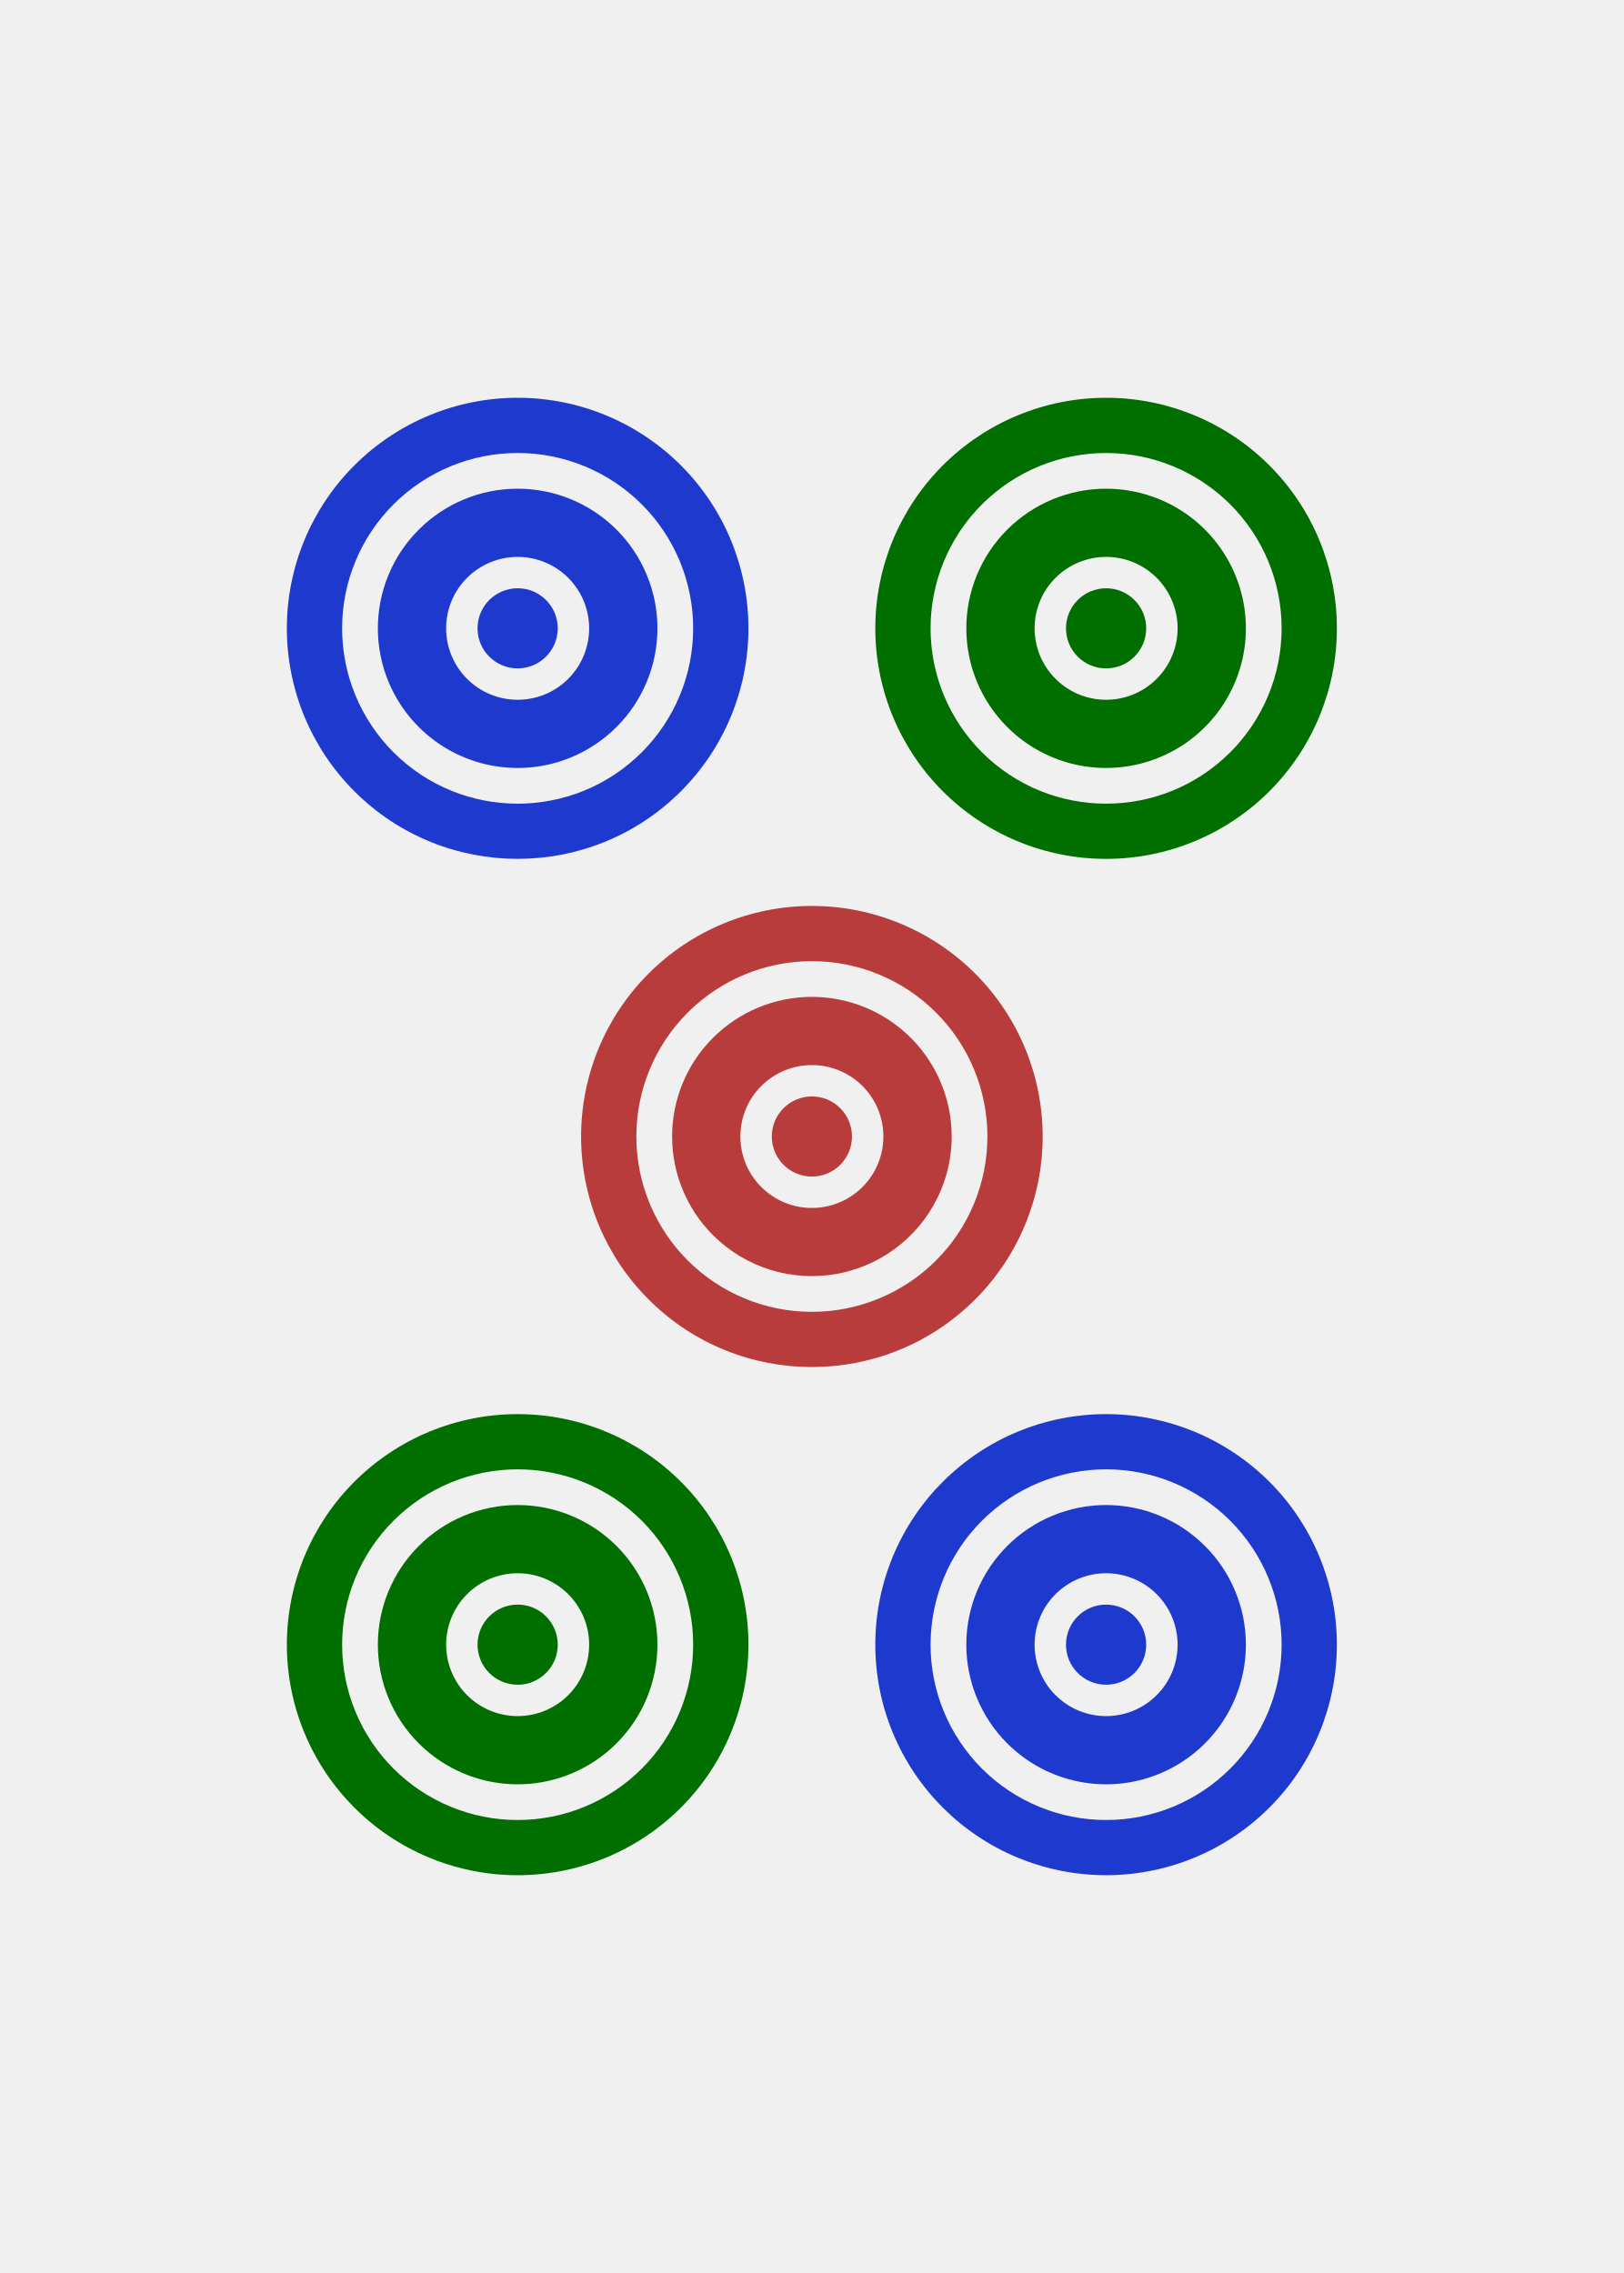
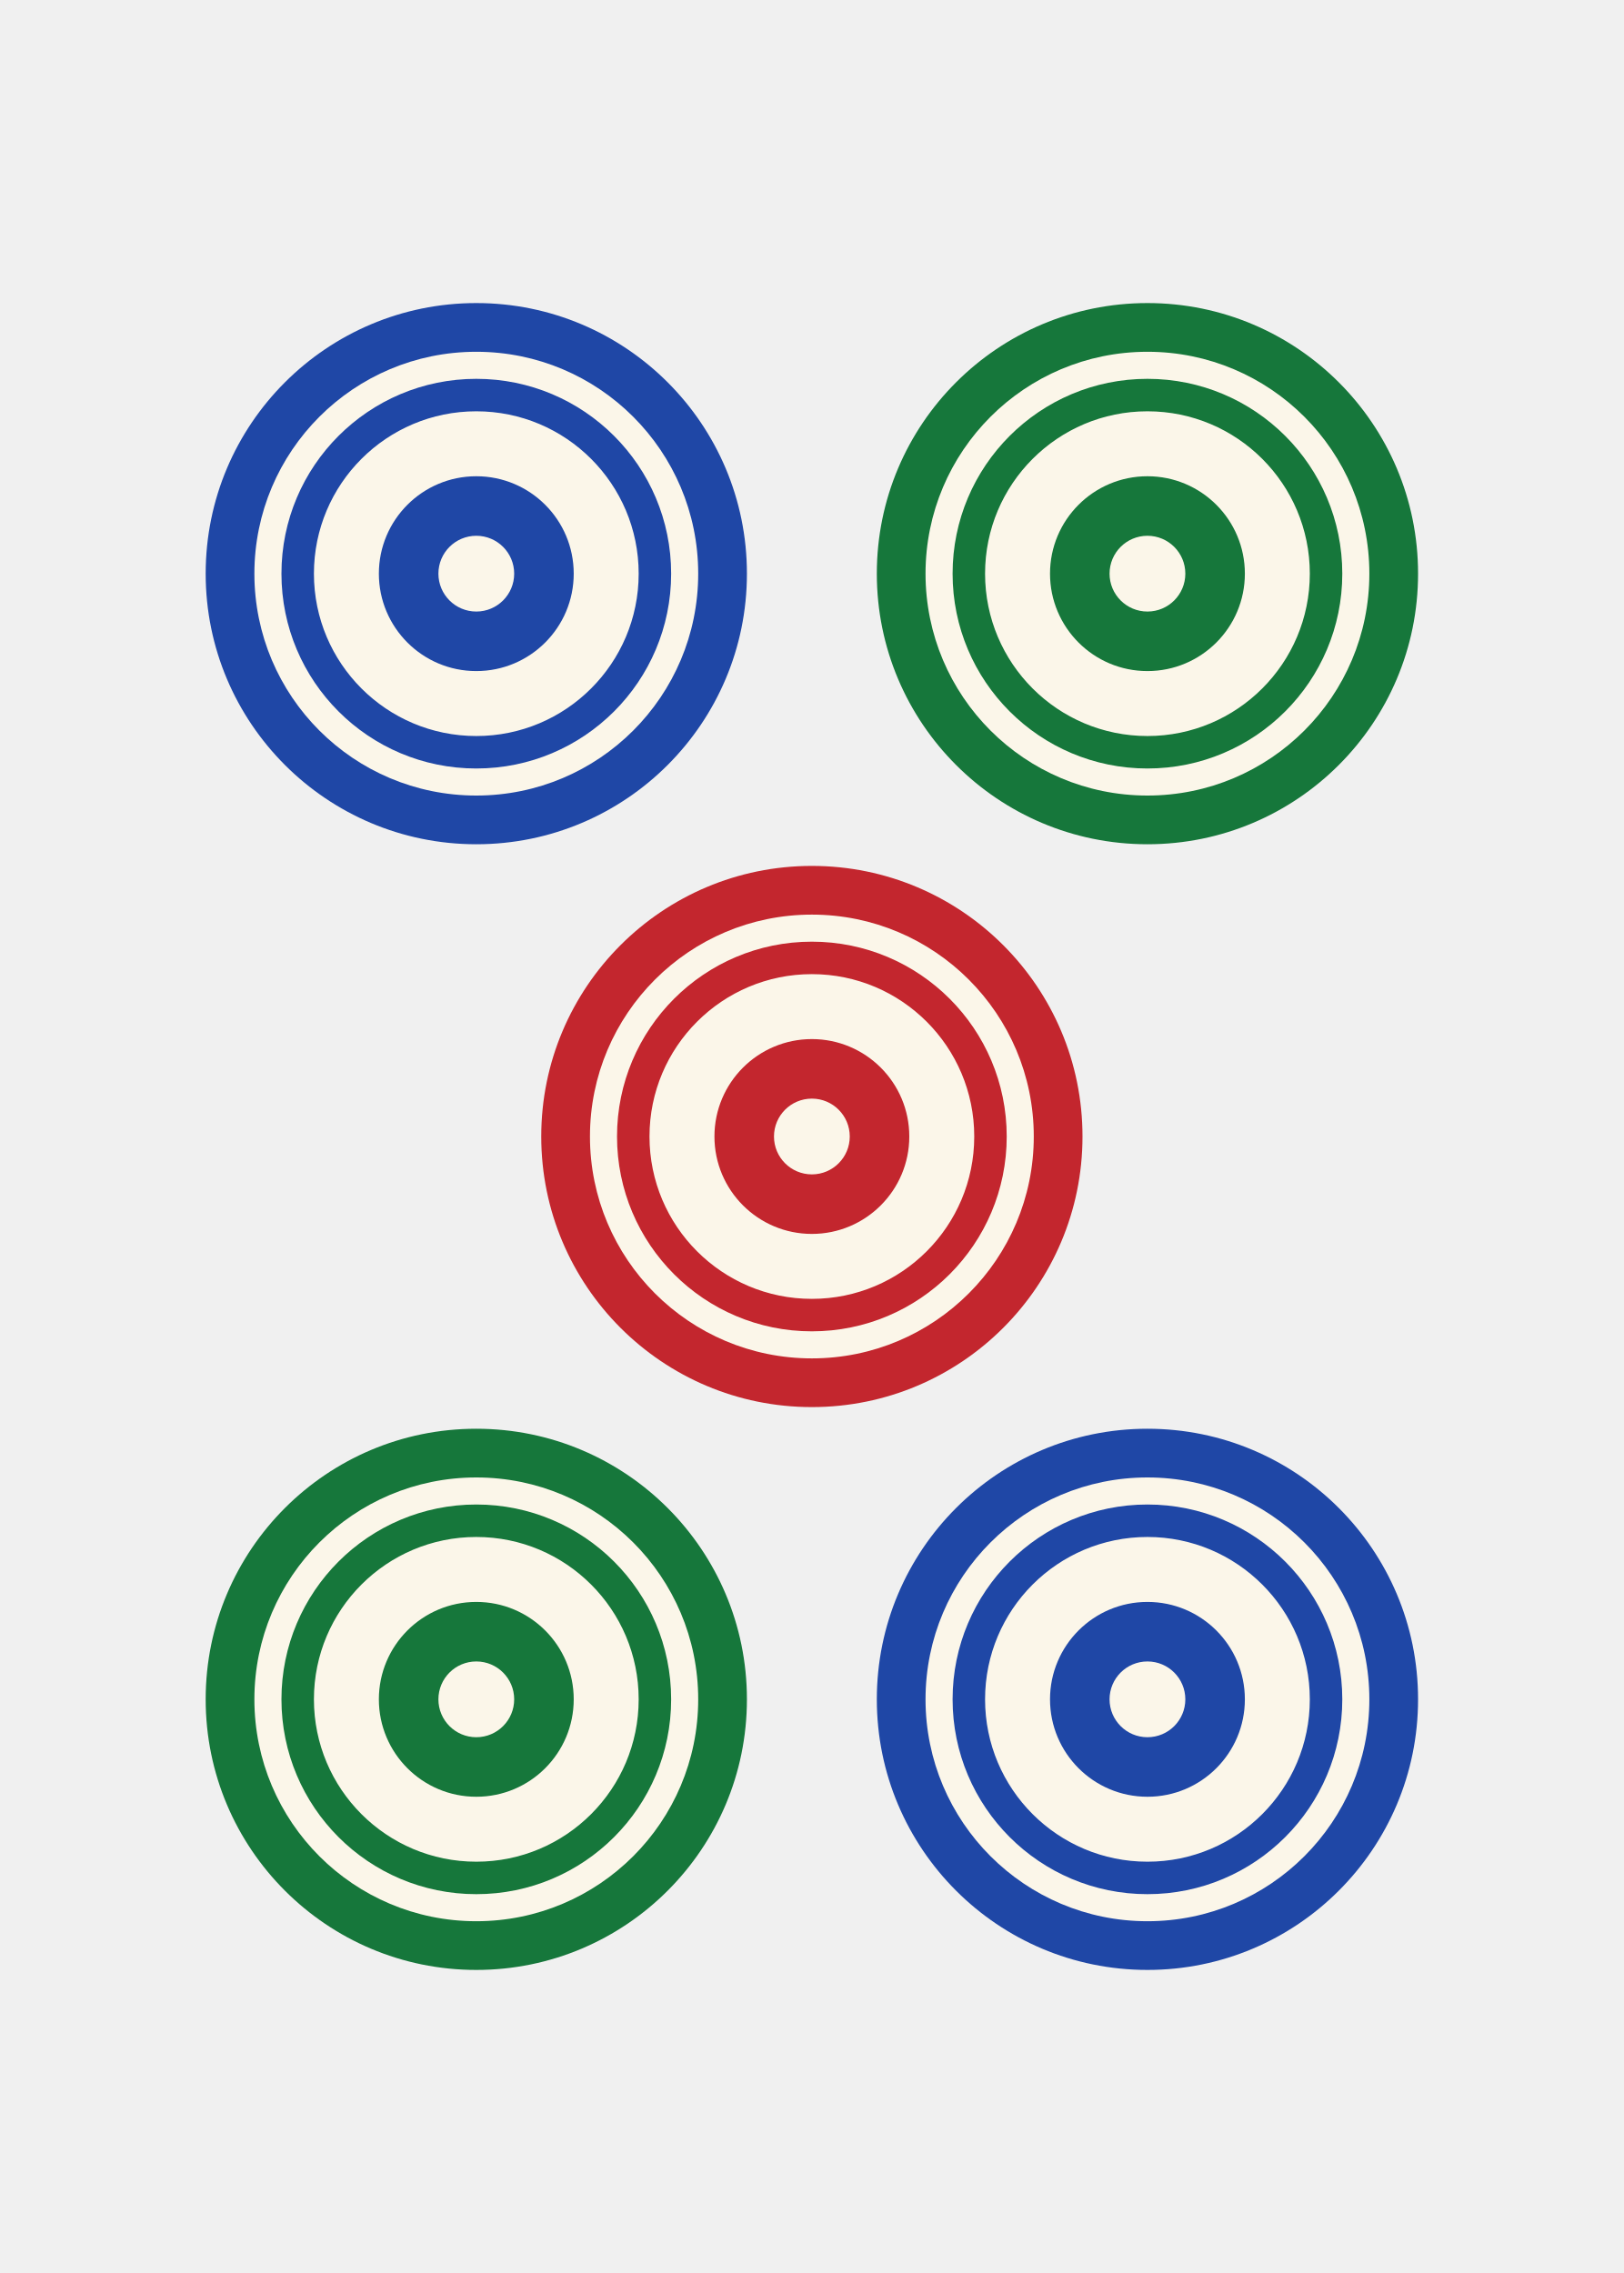
- <svg xmlns="http://www.w3.org/2000/svg" width="100%" height="100%" viewBox="0 0 300 420" fill="none">
-   <defs>
-     <clipPath id="clip-21">
-       <path fill="#fff" transform="translate(53 73.5)" d="M0 0h194v273H0z" />
-     </clipPath>
-   </defs>
-   <g clip-path="url(#clip-21)">
-     <path d="M95.64 73.5a42.675 42.675 0 0 0-30.153 12.478A42.558 42.558 0 0 0 53 116.101a42.56 42.56 0 0 0 12.487 30.123 42.675 42.675 0 0 0 60.304 0 42.58 42.58 0 0 0 12.488-30.123 42.563 42.563 0 0 0-12.488-30.123 42.639 42.639 0 0 0-13.833-9.234A42.68 42.68 0 0 0 95.639 73.5zm0 10.203c8.601 0 16.85 3.413 22.932 9.49a32.381 32.381 0 0 1 0 45.818 32.451 32.451 0 0 1-45.865 0 32.383 32.383 0 0 1-9.499-22.91 32.382 32.382 0 0 1 9.5-22.909 32.448 32.448 0 0 1 22.931-9.49z" fill="#1E39CD" />
-     <path d="M95.64 90.3a25.84 25.84 0 0 0-18.263 7.558 25.787 25.787 0 0 0-7.564 18.243 25.786 25.786 0 0 0 7.564 18.244 25.838 25.838 0 0 0 28.146 5.593 25.82 25.82 0 0 0 13.977-13.963 25.775 25.775 0 0 0 0-19.747 25.801 25.801 0 0 0-13.977-13.963 25.852 25.852 0 0 0-9.884-1.964zm0 12.602c3.504 0 6.864 1.39 9.342 3.866a13.192 13.192 0 0 1 0 18.667 13.22 13.22 0 0 1-18.686 0 13.193 13.193 0 0 1 0-18.667 13.217 13.217 0 0 1 9.343-3.866z" fill="#1E39CD" />
-     <path d="M95.64 123.503a7.405 7.405 0 0 0 7.408-7.402c0-4.087-3.317-7.401-7.409-7.401s-7.409 3.314-7.409 7.401c0 4.088 3.317 7.402 7.41 7.402z" fill="#1E39CD" />
-     <path d="M204.361 73.5a42.68 42.68 0 0 0-16.319 3.244 42.639 42.639 0 0 0-13.833 9.234 42.593 42.593 0 0 0-12.488 30.123 42.565 42.565 0 0 0 12.488 30.123 42.64 42.64 0 0 0 13.833 9.235 42.68 42.68 0 0 0 32.637 0 42.644 42.644 0 0 0 13.834-9.235A42.564 42.564 0 0 0 247 116.101a42.56 42.56 0 0 0-12.487-30.123A42.671 42.671 0 0 0 204.361 73.5zm0 10.203c8.601 0 16.85 3.413 22.932 9.49a32.382 32.382 0 0 1 9.499 22.908 32.384 32.384 0 0 1-9.499 22.91 32.451 32.451 0 0 1-45.864 0 32.384 32.384 0 0 1-9.499-22.91 32.382 32.382 0 0 1 9.499-22.909 32.447 32.447 0 0 1 22.932-9.489z" fill="#006F00" />
-     <path d="M204.361 90.3a25.842 25.842 0 0 0-18.263 7.558 25.789 25.789 0 0 0-7.564 18.243 25.788 25.788 0 0 0 7.564 18.244 25.84 25.84 0 0 0 28.146 5.593 25.809 25.809 0 0 0 15.943-23.837 25.801 25.801 0 0 0-15.943-23.836 25.848 25.848 0 0 0-9.883-1.964zm0 12.602c3.504 0 6.865 1.39 9.343 3.866a13.196 13.196 0 0 1 3.87 9.333c0 3.501-1.393 6.859-3.87 9.334a13.222 13.222 0 0 1-18.686 0 13.192 13.192 0 0 1 0-18.667 13.216 13.216 0 0 1 9.343-3.866z" fill="#006F00" />
-     <path d="M204.361 123.503a7.405 7.405 0 0 0 7.409-7.402c0-4.087-3.317-7.401-7.409-7.401s-7.409 3.314-7.409 7.401a7.405 7.405 0 0 0 7.409 7.402z" fill="#006F00" />
-     <path d="M204.361 261.298a42.68 42.68 0 0 0-16.319 3.243 42.64 42.64 0 0 0-23.076 23.055 42.565 42.565 0 0 0 0 32.605 42.6 42.6 0 0 0 23.076 23.055 42.68 42.68 0 0 0 46.471-9.234A42.563 42.563 0 0 0 247 303.899a42.564 42.564 0 0 0-12.487-30.123 42.671 42.671 0 0 0-30.152-12.478zm0 10.202c8.601 0 16.85 3.413 22.932 9.489a32.384 32.384 0 0 1 9.499 22.91 32.383 32.383 0 0 1-9.499 22.909 32.447 32.447 0 0 1-22.932 9.489 32.447 32.447 0 0 1-22.932-9.489 32.383 32.383 0 0 1-9.499-22.909 32.384 32.384 0 0 1 9.499-22.91 32.447 32.447 0 0 1 22.932-9.489z" fill="#1E39CD" />
-     <path d="M204.361 278.098a25.84 25.84 0 0 0-18.263 7.557 25.788 25.788 0 0 0-7.564 18.244 25.787 25.787 0 0 0 7.564 18.243 25.84 25.84 0 0 0 28.146 5.593 25.809 25.809 0 0 0 15.943-23.836 25.775 25.775 0 0 0-7.564-18.244 25.84 25.84 0 0 0-18.262-7.557zm0 12.601c3.504 0 6.865 1.391 9.343 3.866a13.197 13.197 0 0 1 3.87 9.334c0 3.5-1.393 6.858-3.87 9.333a13.218 13.218 0 0 1-9.343 3.866c-3.505 0-6.865-1.39-9.343-3.866a13.192 13.192 0 0 1 0-18.667 13.22 13.22 0 0 1 9.343-3.866z" fill="#1E39CD" />
-     <path d="M204.361 311.3c4.092 0 7.409-3.314 7.409-7.401a7.405 7.405 0 0 0-7.409-7.402 7.405 7.405 0 0 0-7.409 7.402c0 4.087 3.317 7.401 7.409 7.401z" fill="#1E39CD" />
-     <path d="M95.64 261.298a42.675 42.675 0 0 0-30.153 12.478A42.587 42.587 0 0 0 53 303.899a42.56 42.56 0 0 0 3.245 16.302 42.602 42.602 0 0 0 23.076 23.055 42.675 42.675 0 0 0 46.47-9.234 42.585 42.585 0 0 0 12.488-30.123 42.565 42.565 0 0 0-12.488-30.123 42.64 42.64 0 0 0-13.833-9.235 42.68 42.68 0 0 0-16.319-3.243zm0 10.202c8.601 0 16.85 3.413 22.932 9.489a32.382 32.382 0 0 1 0 45.819 32.447 32.447 0 0 1-22.933 9.489 32.447 32.447 0 0 1-22.932-9.489 32.383 32.383 0 0 1-9.499-22.909 32.383 32.383 0 0 1 9.5-22.91 32.447 32.447 0 0 1 22.931-9.489z" fill="#006F00" />
-     <path d="M95.64 278.098a25.838 25.838 0 0 0-18.263 7.557 25.786 25.786 0 0 0-7.564 18.244 25.786 25.786 0 0 0 7.564 18.243 25.838 25.838 0 0 0 28.146 5.593 25.82 25.82 0 0 0 13.977-13.963 25.774 25.774 0 0 0 0-19.747 25.795 25.795 0 0 0-13.977-13.963 25.844 25.844 0 0 0-9.884-1.964zm0 12.601a13.22 13.22 0 0 1 9.342 3.866 13.192 13.192 0 0 1 0 18.667 13.216 13.216 0 0 1-9.343 3.866c-3.504 0-6.865-1.39-9.343-3.866a13.192 13.192 0 0 1 0-18.667 13.221 13.221 0 0 1 9.343-3.866z" fill="#006F00" />
-     <path d="M95.64 311.3c4.091 0 7.408-3.314 7.408-7.401a7.405 7.405 0 0 0-7.409-7.402c-4.092 0-7.409 3.314-7.409 7.402 0 4.087 3.317 7.401 7.41 7.401z" fill="#006F00" />
-     <path d="M150.002 167.399a42.671 42.671 0 0 0-30.152 12.478A42.559 42.559 0 0 0 107.363 210a42.559 42.559 0 0 0 12.487 30.123 42.671 42.671 0 0 0 60.304 0A42.59 42.59 0 0 0 192.642 210a42.59 42.59 0 0 0-12.488-30.123 42.64 42.64 0 0 0-13.833-9.235 42.68 42.68 0 0 0-16.319-3.243zm0 10.203c8.601 0 16.85 3.413 22.932 9.489A32.381 32.381 0 0 1 182.433 210a32.381 32.381 0 0 1-9.499 22.909 32.447 32.447 0 0 1-22.932 9.489 32.447 32.447 0 0 1-22.932-9.489A32.381 32.381 0 0 1 117.571 210a32.381 32.381 0 0 1 9.499-22.909 32.447 32.447 0 0 1 22.932-9.489z" fill="#B93C3C" />
-     <path d="M150.002 184.199a25.842 25.842 0 0 0-18.262 7.557 25.785 25.785 0 0 0 0 36.488 25.842 25.842 0 0 0 42.123-8.37 25.782 25.782 0 0 0-5.598-28.118 25.846 25.846 0 0 0-18.263-7.557zm0 12.601a13.22 13.22 0 0 1 9.343 3.866 13.194 13.194 0 0 1 0 18.668 13.22 13.22 0 0 1-18.686 0 13.194 13.194 0 0 1 0-18.668 13.222 13.222 0 0 1 9.343-3.866z" fill="#B93C3C" />
-     <path d="M150.002 217.402a7.405 7.405 0 0 0 7.409-7.402 7.405 7.405 0 0 0-7.409-7.402 7.405 7.405 0 0 0-7.409 7.402 7.405 7.405 0 0 0 7.409 7.402z" fill="#B93C3C" />
-   </g>
+ <svg xmlns="http://www.w3.org/2000/svg" viewBox="0 0 300 420">
+   <circle cx="88" cy="106" r="50" fill="#1f47a6" />
+   <circle cx="88" cy="106" r="41" fill="#fbf6e9" />
+   <circle cx="88" cy="106" r="33" fill="none" stroke="#1f47a6" stroke-width="6" />
+   <circle cx="88" cy="106" r="18" fill="#1f47a6" />
+   <circle cx="88" cy="106" r="7" fill="#fbf6e9" />
+   <circle cx="212" cy="106" r="50" fill="#16773b" />
+   <circle cx="212" cy="106" r="41" fill="#fbf6e9" />
+   <circle cx="212" cy="106" r="33" fill="none" stroke="#16773b" stroke-width="6" />
+   <circle cx="212" cy="106" r="18" fill="#16773b" />
+   <circle cx="212" cy="106" r="7" fill="#fbf6e9" />
+   <circle cx="150" cy="210" r="50" fill="#c3262e" />
+   <circle cx="150" cy="210" r="41" fill="#fbf6e9" />
+   <circle cx="150" cy="210" r="33" fill="none" stroke="#c3262e" stroke-width="6" />
+   <circle cx="150" cy="210" r="18" fill="#c3262e" />
+   <circle cx="150" cy="210" r="7" fill="#fbf6e9" />
+   <circle cx="88" cy="314" r="50" fill="#16773b" />
+   <circle cx="88" cy="314" r="41" fill="#fbf6e9" />
+   <circle cx="88" cy="314" r="33" fill="none" stroke="#16773b" stroke-width="6" />
+   <circle cx="88" cy="314" r="18" fill="#16773b" />
+   <circle cx="88" cy="314" r="7" fill="#fbf6e9" />
+   <circle cx="212" cy="314" r="50" fill="#1f47a6" />
+   <circle cx="212" cy="314" r="41" fill="#fbf6e9" />
+   <circle cx="212" cy="314" r="33" fill="none" stroke="#1f47a6" stroke-width="6" />
+   <circle cx="212" cy="314" r="18" fill="#1f47a6" />
+   <circle cx="212" cy="314" r="7" fill="#fbf6e9" />
</svg>
